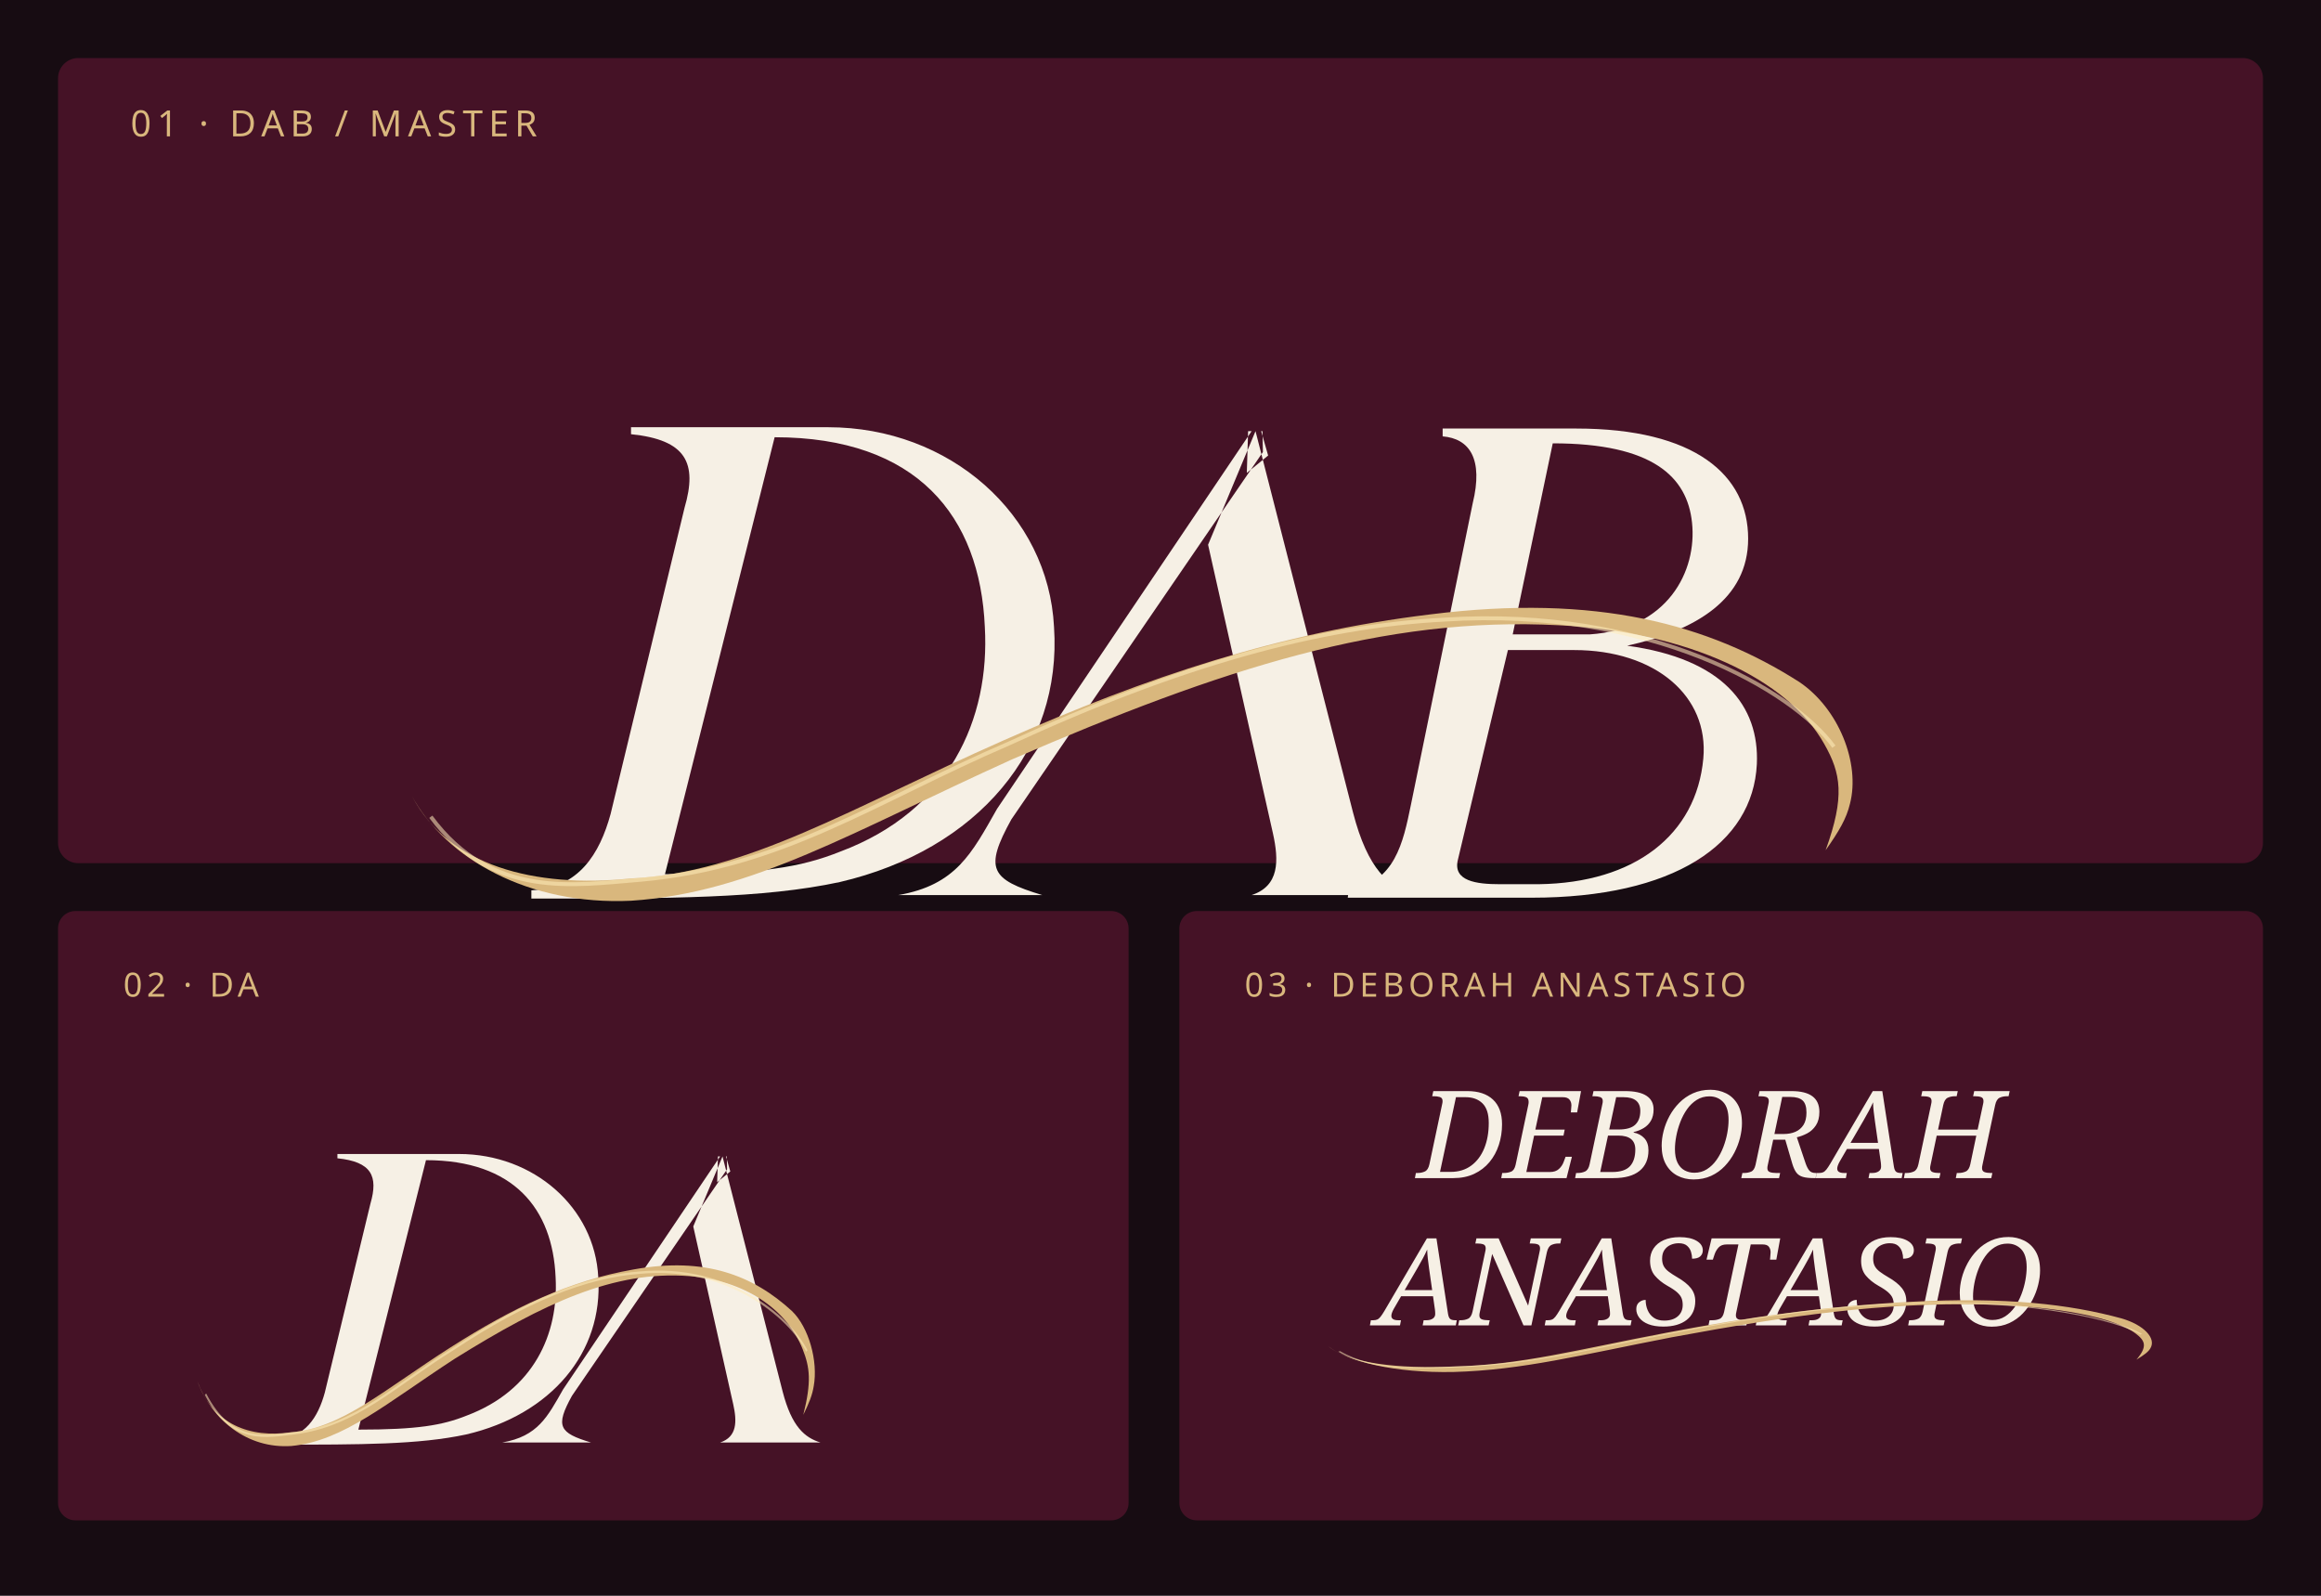
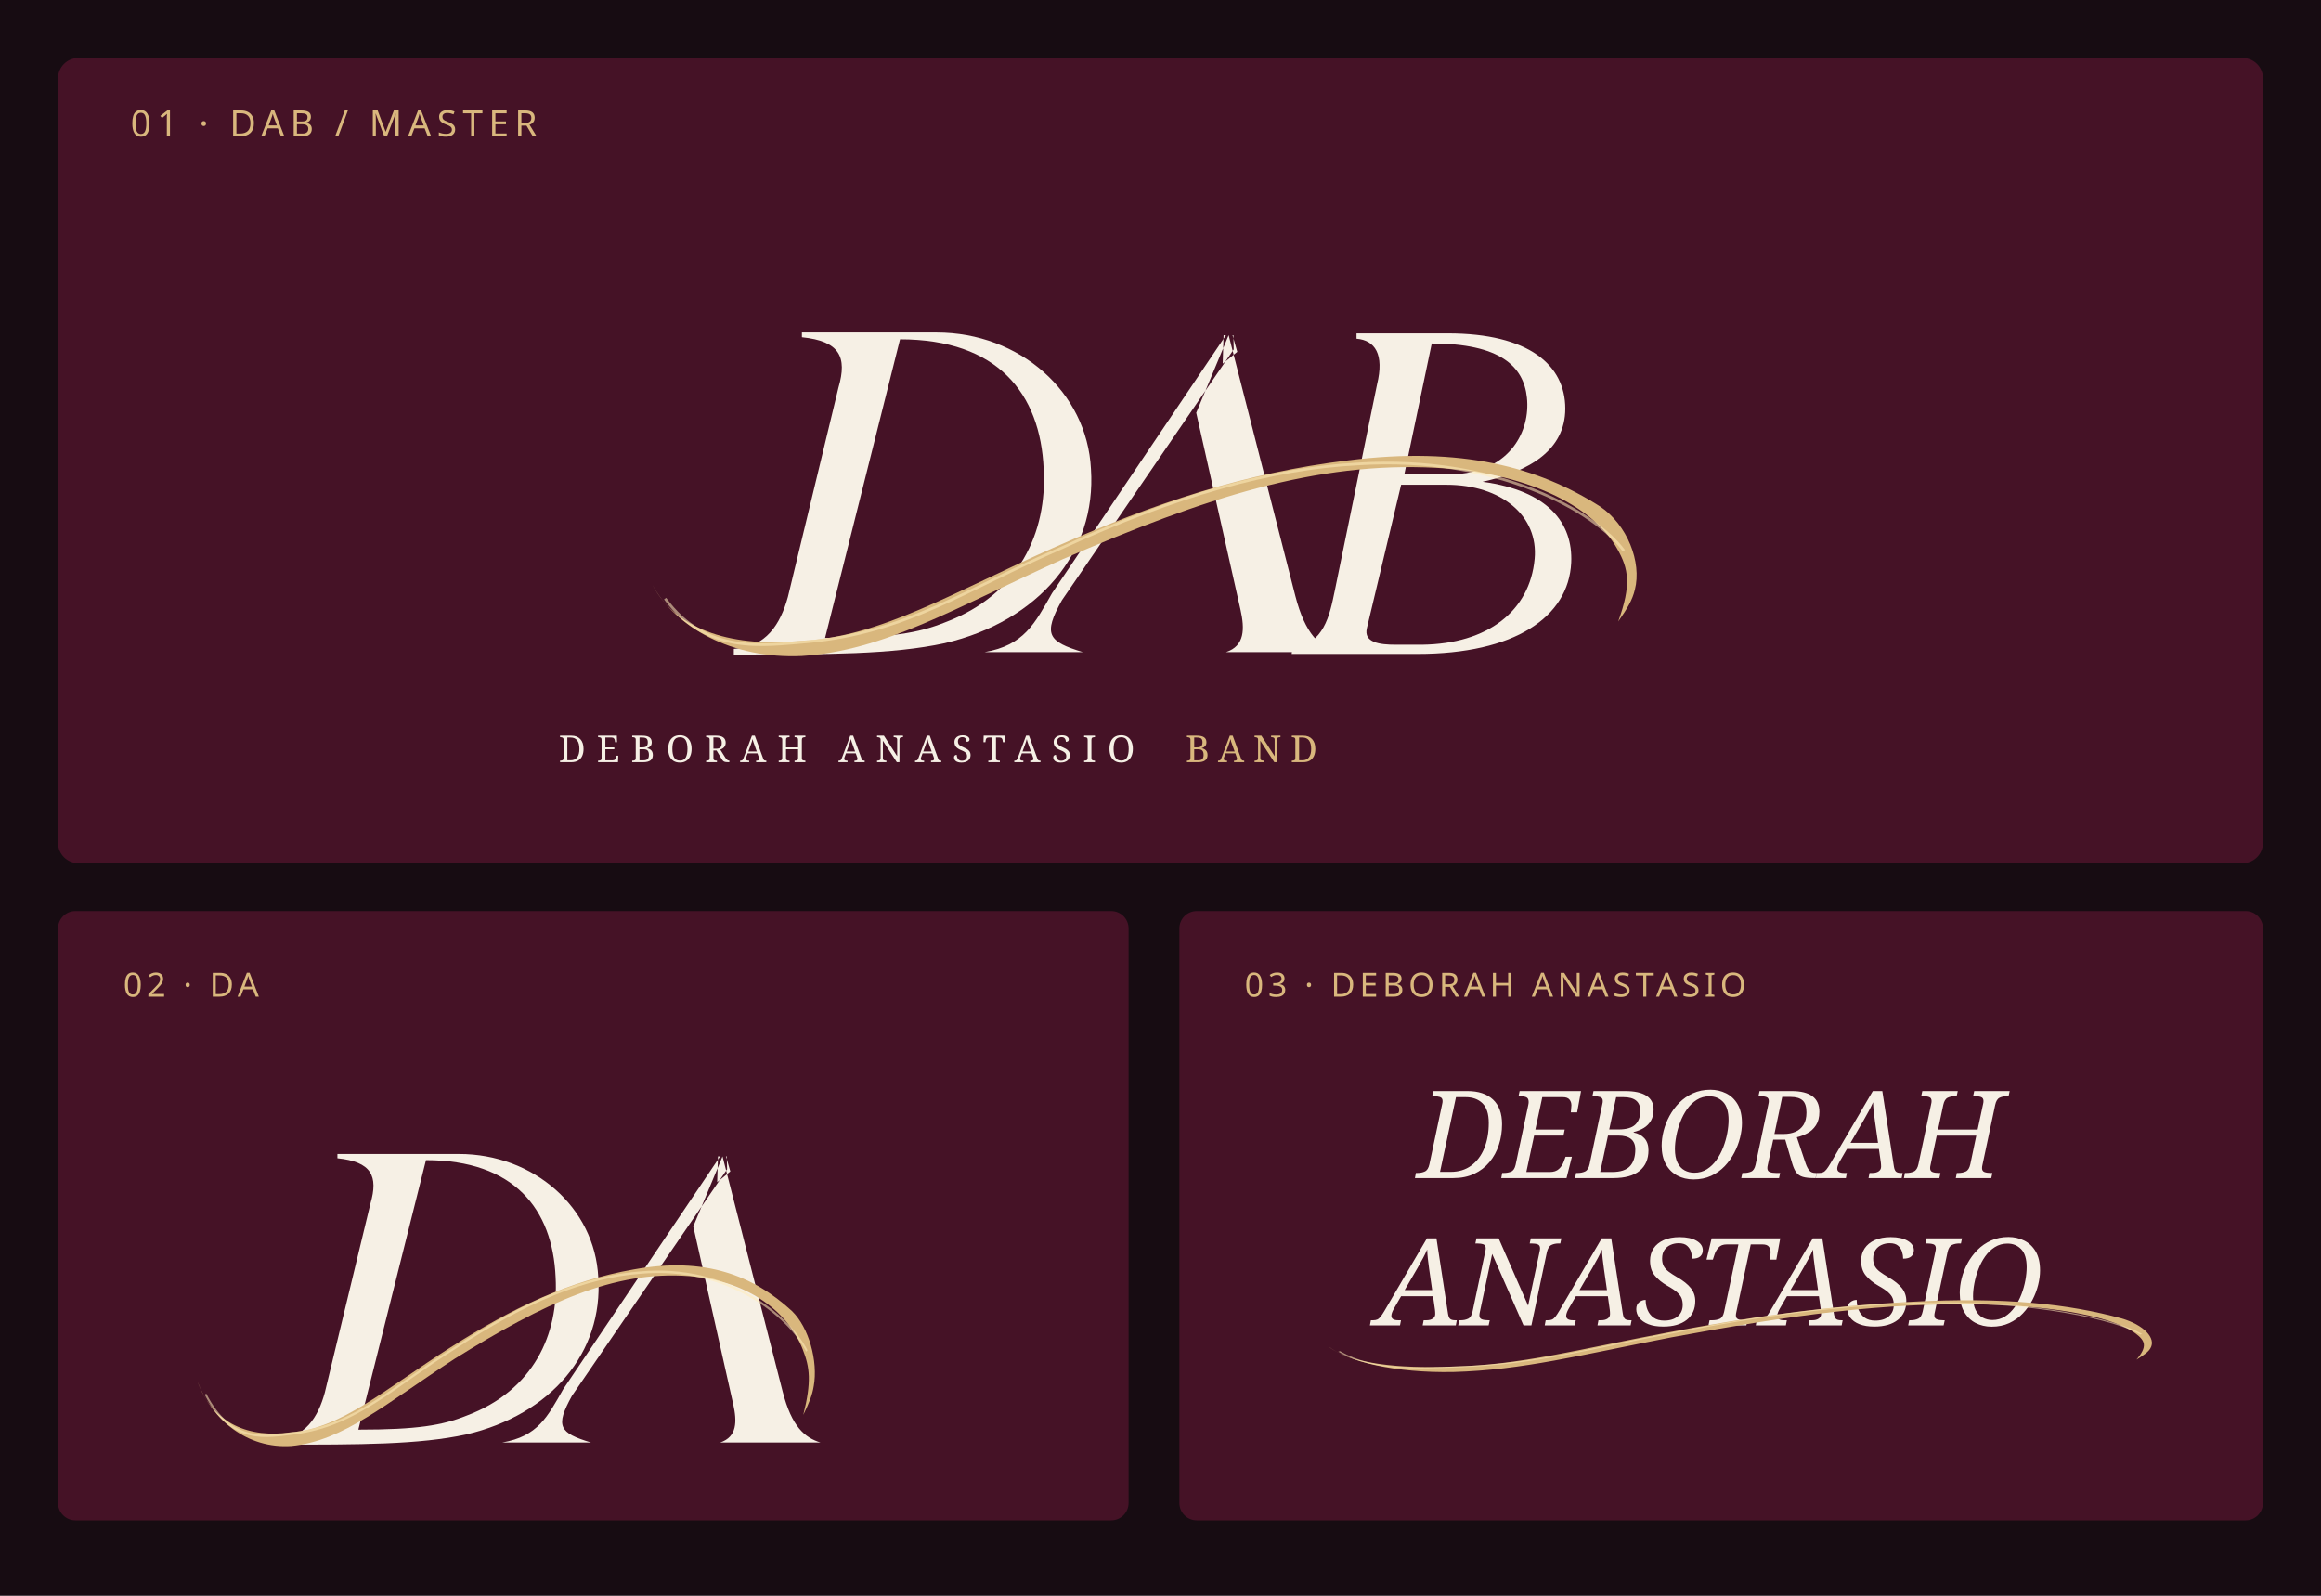
<svg xmlns="http://www.w3.org/2000/svg" viewBox="0 0 1600 1100" role="img" aria-label="DAB master approvato e derivazioni DA e Deborah Anastasio">
  <rect width="1600" height="1100" fill="#170C12" />
  <rect x="40" y="40" width="1520" height="555" rx="14" fill="#451226" />
  <text x="90" y="94" font-family="sans-serif" font-size="25" letter-spacing="4" fill="#D9B77D">01 · DAB / MASTER</text>
-   <g transform="translate(207 104) scale(3.0)">
+   <g transform="translate(397 99) scale(2.05)">
    <path d="M 76 63.5 L 121.3 63.5 C 149.2 63.5 171.9 83.5 173.2 109.4 C 175.1 137.4 155.7 160.6 124 168 C 106.3 171.8 85 171.8 53.1 171.8 L 53.1 169.9 C 64 169.4 68.8 161.5 71.3 152.4 L 88.3 82 C 91.3 71.7 88.7 66.4 76 65.1 Z M 109 65.8 L 83.8 166.2 C 105.8 166.2 115.1 164.6 124.1 161 C 149.2 151.6 158.5 130.5 157.3 109.4 C 156.2 84 141.8 65.8 109 65.8 Z" fill="#F6F0E5" fill-rule="evenodd" />
    <path d="M 137.4 171 C 150.7 168.7 154.3 161.4 160.1 151.2 L 218.6 64.4 L 221.1 64.4 L 221.2 69.2 L 163.4 153.6 C 157.1 165 158.6 167.4 170.5 171 Z M 219.5 64.4 L 241.9 152 C 245.3 165.2 250.2 169.2 256 171 L 218.6 171 C 225 168.9 224.9 163.1 223.5 156.8 L 208.6 90.5 Z M 217.8 64.4 L 220.8 64.4 L 222.4 70 L 217.5 74 Z" fill="#F6F0E5" fill-rule="evenodd" />
    <path d="M 266.2 63.8 L 293.2 63.8 C 320.5 63.8 332.7 74.5 332.7 89.1 C 332.7 103 320.7 110.2 304.9 113.7 C 327 116.7 335.3 127.6 334.7 140.9 C 333.8 159.3 315.6 171.6 283 171.6 L 240.7 171.6 L 240.9 170 C 251.6 168 253.4 159 255.2 150.3 L 269.4 81 C 271.9 70.8 268.7 66.1 262.5 65.6 L 262.5 63.8 Z M 287.8 67.2 L 278.6 111.1 L 296.3 111.1 C 314.2 109.9 321 96.6 319.8 85.4 C 318.7 74.9 310.8 67.2 287.8 67.2 Z M 277.5 114.7 L 266 162.9 C 264.8 167.8 270.3 168.5 275.6 168.5 L 284.6 168.5 C 306.6 168.2 320.8 157.2 322.4 139.6 C 323.7 125.3 311.4 114.7 292.7 114.7 Z" fill="#F6F0E5" fill-rule="evenodd" />
    <g>
      <path d="M 25.7 148.3 C 34.1 164.3 53.8 169.4 75.7 167.2 C 102.8 165.9 126.6 150.9 161.5 135.5 C 194.7 120.8 225 110.7 259.7 106.5 C 297.9 101.7 323.7 108.8 344.4 122 C 353.5 128.1 358.5 140.7 356.1 150 C 355.3 153.4 353.6 156.3 350.5 160.7 C 355 148.3 354 143 350.2 136.3 C 341.8 121.3 318.8 110.5 289.2 109 C 249.1 106.9 211.9 118.9 163.6 139.8 C 126.9 156.4 103.8 170.5 76 172.3 C 52.4 173.4 33.5 162.6 25.7 148.3 Z" fill="#D9B77D" />
      <path d="M 30 153 C 44 172 63 168.7 78 167.5 C 111 164.6 132 149.4 163 136.1 C 202 118.1 234 109.2 263 107.7 C 310 104.7 343 124 352.4 136.9" fill="none" stroke="#FFECBC" stroke-width=".9" opacity=".55" />
    </g>
    <text x="188" y="208" text-anchor="end" font-family="Didot,Georgia,serif" font-size="12.5" letter-spacing="3.7" fill="#F6F0E5">DEBORAH ANASTASIO</text>
    <text x="205" y="208" font-family="Didot,Georgia,serif" font-size="12.5" letter-spacing="3" fill="#D9B77D">BAND</text>
  </g>
  <rect x="40" y="628" width="738" height="420" rx="12" fill="#451226" />
  <rect x="813" y="628" width="747" height="420" rx="12" fill="#451226" />
  <text x="85" y="687" font-family="sans-serif" font-size="23" letter-spacing="3" fill="#D9B77D">02 · DA</text>
  <g transform="translate(92 678) scale(1.85)">
    <path d="M 76 63.5 L 121.3 63.5 C 149.2 63.5 171.9 83.5 173.2 109.4 C 175.1 137.4 155.7 160.6 124 168 C 106.3 171.8 85 171.8 53.1 171.8 L 53.1 169.9 C 64 169.4 68.8 161.5 71.3 152.4 L 88.3 82 C 91.3 71.7 88.7 66.4 76 65.1 Z M 109 65.8 L 83.8 166.2 C 105.8 166.2 115.1 164.6 124.1 161 C 149.2 151.6 158.5 130.5 157.3 109.4 C 156.2 84 141.8 65.8 109 65.8 Z" fill="#F6F0E5" fill-rule="evenodd" />
    <path d="M 137.4 171 C 150.7 168.7 154.3 161.4 160.1 151.2 L 218.6 64.4 L 221.1 64.4 L 221.2 69.2 L 163.4 153.6 C 157.1 165 158.6 167.4 170.5 171 Z M 219.5 64.4 L 241.9 152 C 245.3 165.2 250.2 169.2 256 171 L 218.6 171 C 225 168.9 224.9 163.1 223.5 156.8 L 208.6 90.5 Z M 217.8 64.4 L 220.8 64.4 L 222.4 70 L 217.5 74 Z" fill="#F6F0E5" fill-rule="evenodd" />
    <g transform="translate(6 0) scale(.695 1)">
      <path d="M 25.7 148.3 C 34.1 164.3 53.8 169.4 75.7 167.2 C 102.8 165.9 126.6 150.9 161.5 135.5 C 194.7 120.8 225 110.7 259.7 106.5 C 297.9 101.7 323.7 108.8 344.4 122 C 353.5 128.1 358.5 140.7 356.1 150 C 355.3 153.4 353.6 156.3 350.5 160.7 C 355 148.3 354 143 350.2 136.3 C 341.8 121.3 318.8 110.5 289.2 109 C 249.1 106.9 211.9 118.9 163.6 139.8 C 126.9 156.4 103.8 170.5 76 172.3 C 52.4 173.4 33.5 162.6 25.7 148.3 Z" fill="#D9B77D" />
      <path d="M 30 153 C 44 172 63 168.7 78 167.5 C 111 164.6 132 149.4 163 136.1 C 202 118.1 234 109.2 263 107.7 C 310 104.7 343 124 352.4 136.9" fill="none" stroke="#FFECBC" stroke-width=".9" opacity=".55" />
    </g>
  </g>
  <text x="858" y="687" font-family="sans-serif" font-size="23" letter-spacing="3" fill="#D9B77D">03 · DEBORAH ANASTASIO</text>
  <g transform="translate(829 712) scale(.7)">
    <text x="500" y="143" text-anchor="middle" font-family="Didot,Georgia,serif" font-style="italic" font-size="120" letter-spacing="-2" fill="#F6F0E5">DEBORAH</text>
    <text x="500" y="288" text-anchor="middle" font-family="Didot,Georgia,serif" font-style="italic" font-size="120" letter-spacing="-2" fill="#F6F0E5">ANASTASIO</text>
    <g transform="translate(61 153) scale(2.45 1.05)">
      <path d="M 25.7 148.3 C 34.1 164.3 53.8 169.4 75.7 167.2 C 102.8 165.9 126.6 150.9 161.5 135.5 C 194.7 120.8 225 110.7 259.7 106.5 C 297.9 101.7 323.7 108.8 344.4 122 C 353.5 128.1 358.5 140.7 356.1 150 C 355.3 153.4 353.6 156.3 350.5 160.7 C 355 148.3 354 143 350.2 136.3 C 341.8 121.3 318.8 110.5 289.2 109 C 249.1 106.9 211.9 118.9 163.6 139.8 C 126.9 156.4 103.8 170.5 76 172.3 C 52.4 173.4 33.5 162.6 25.7 148.3 Z" fill="#D9B77D" />
      <path d="M 30 153 C 44 172 63 168.7 78 167.5 C 111 164.6 132 149.4 163 136.1 C 202 118.1 234 109.2 263 107.7 C 310 104.7 343 124 352.4 136.9" fill="none" stroke="#FFECBC" stroke-width=".9" opacity=".55" />
    </g>
  </g>
</svg>
